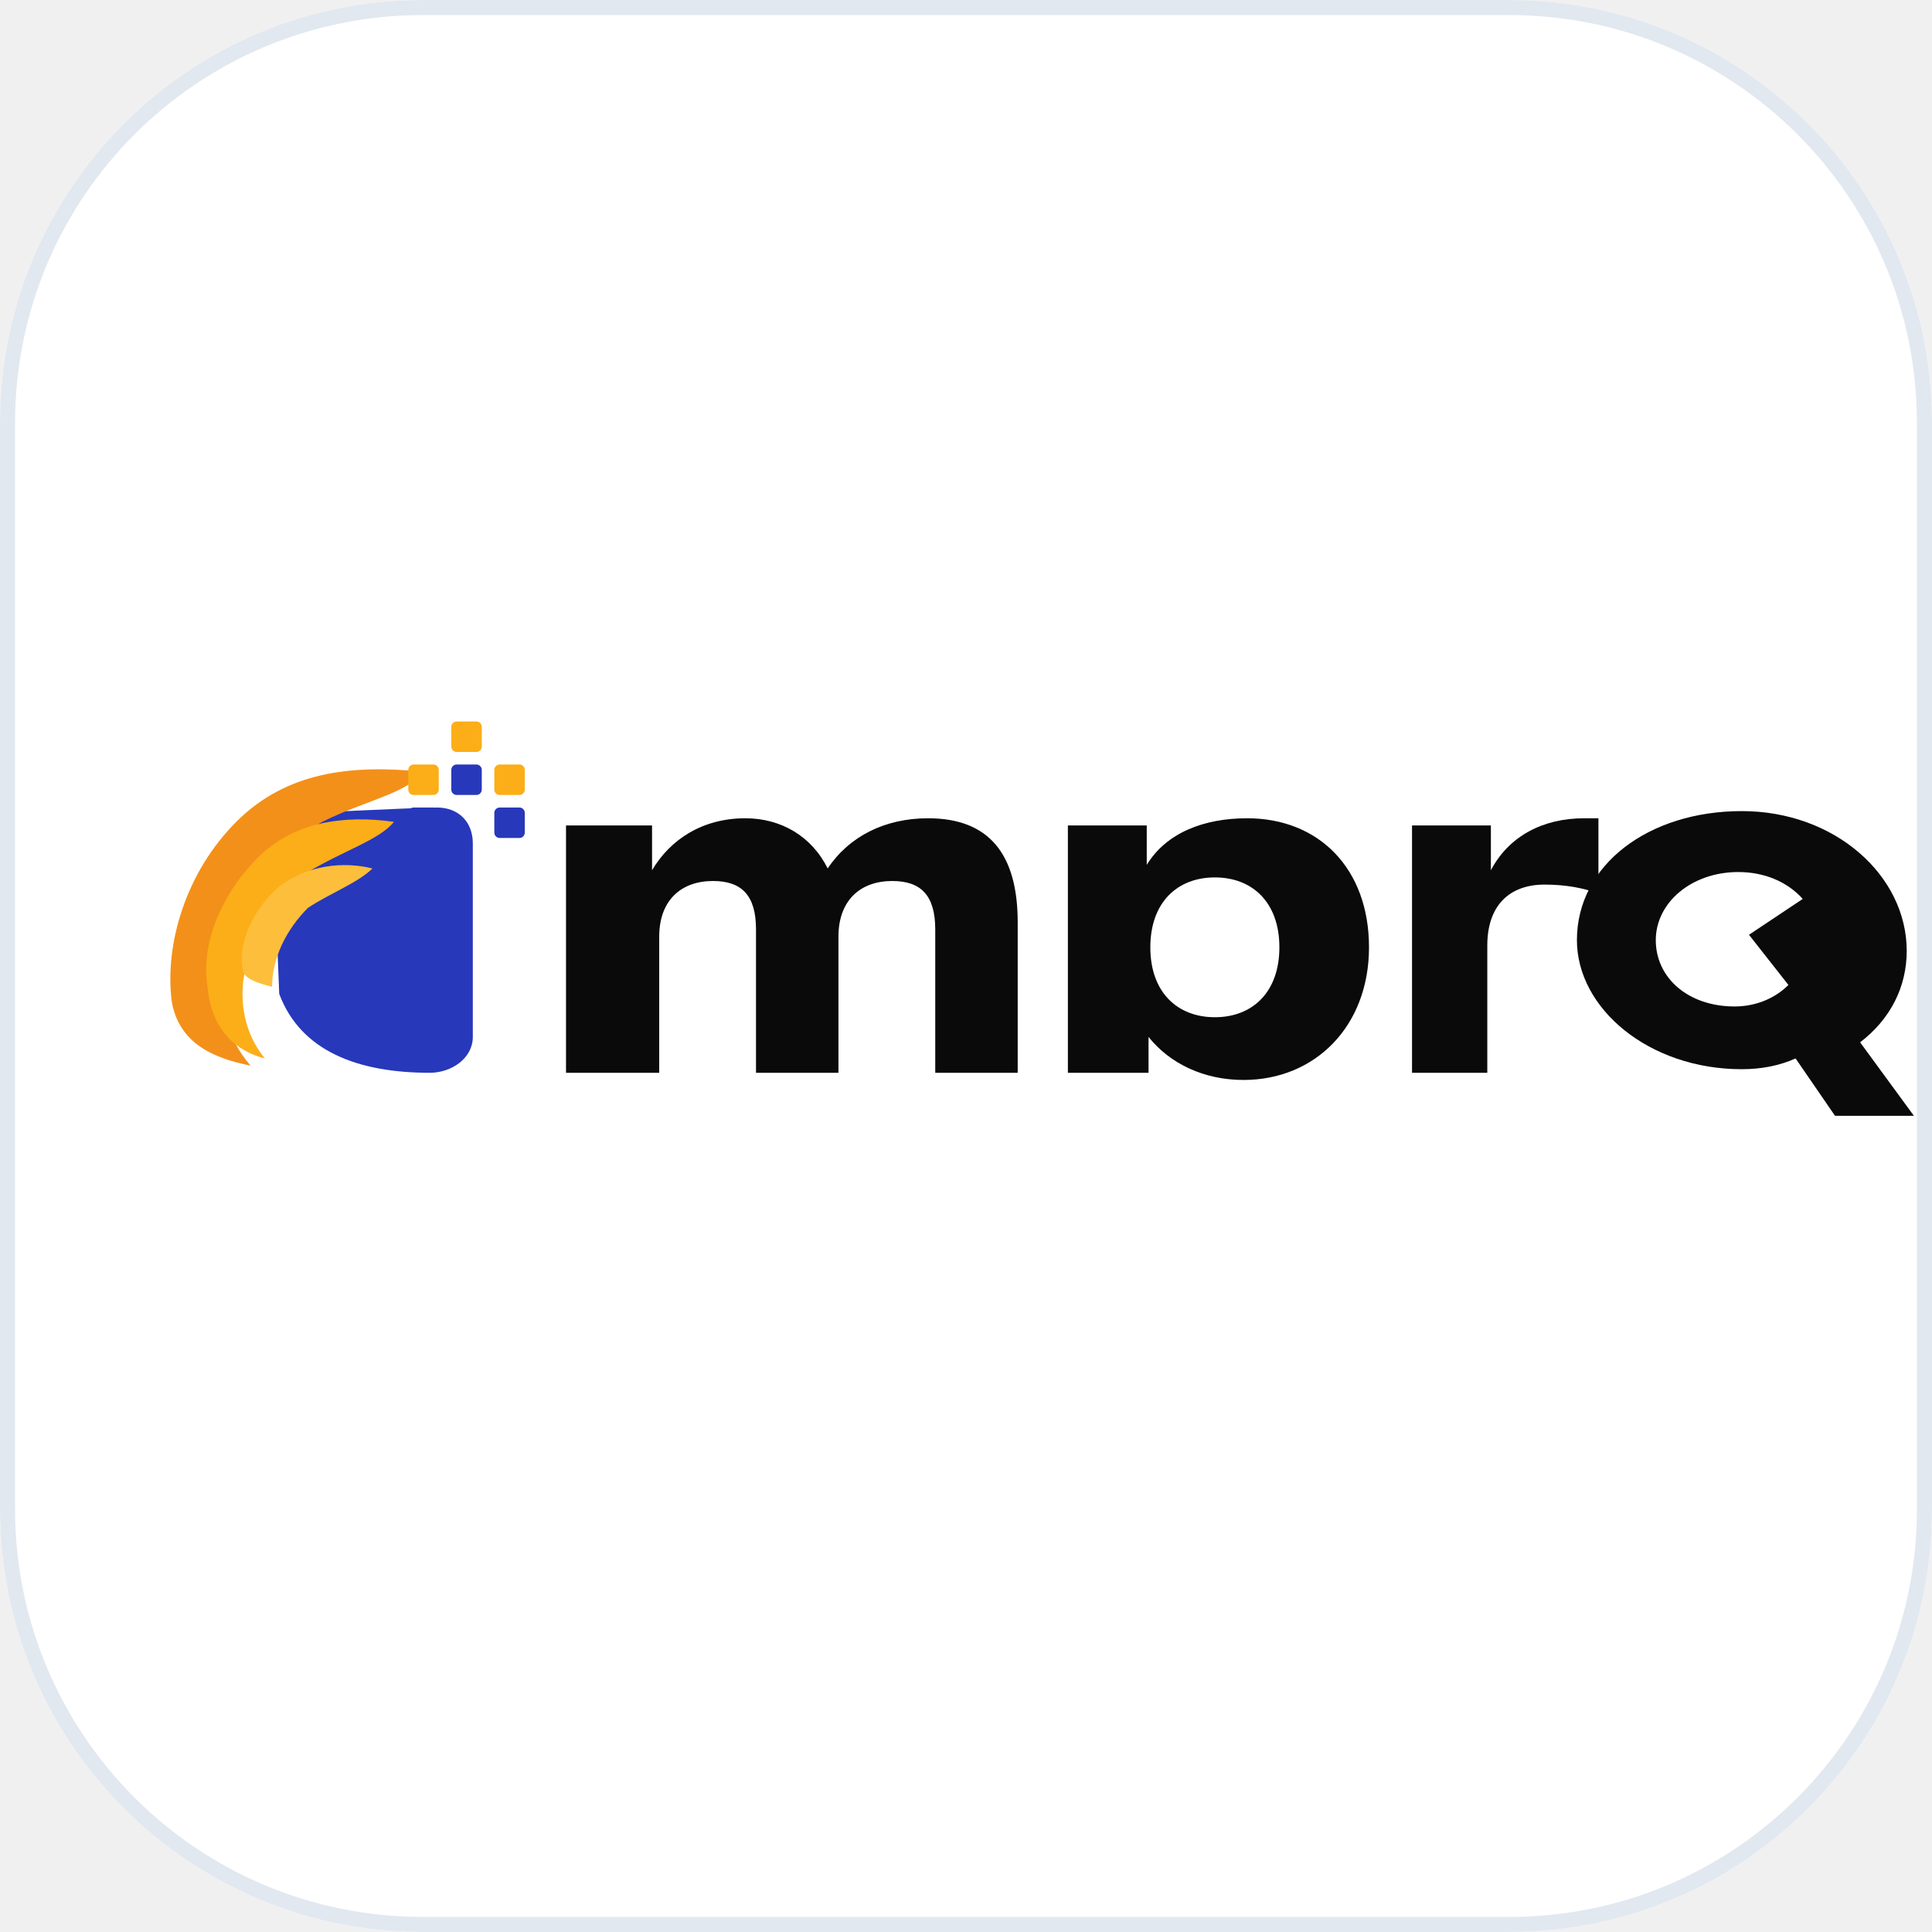
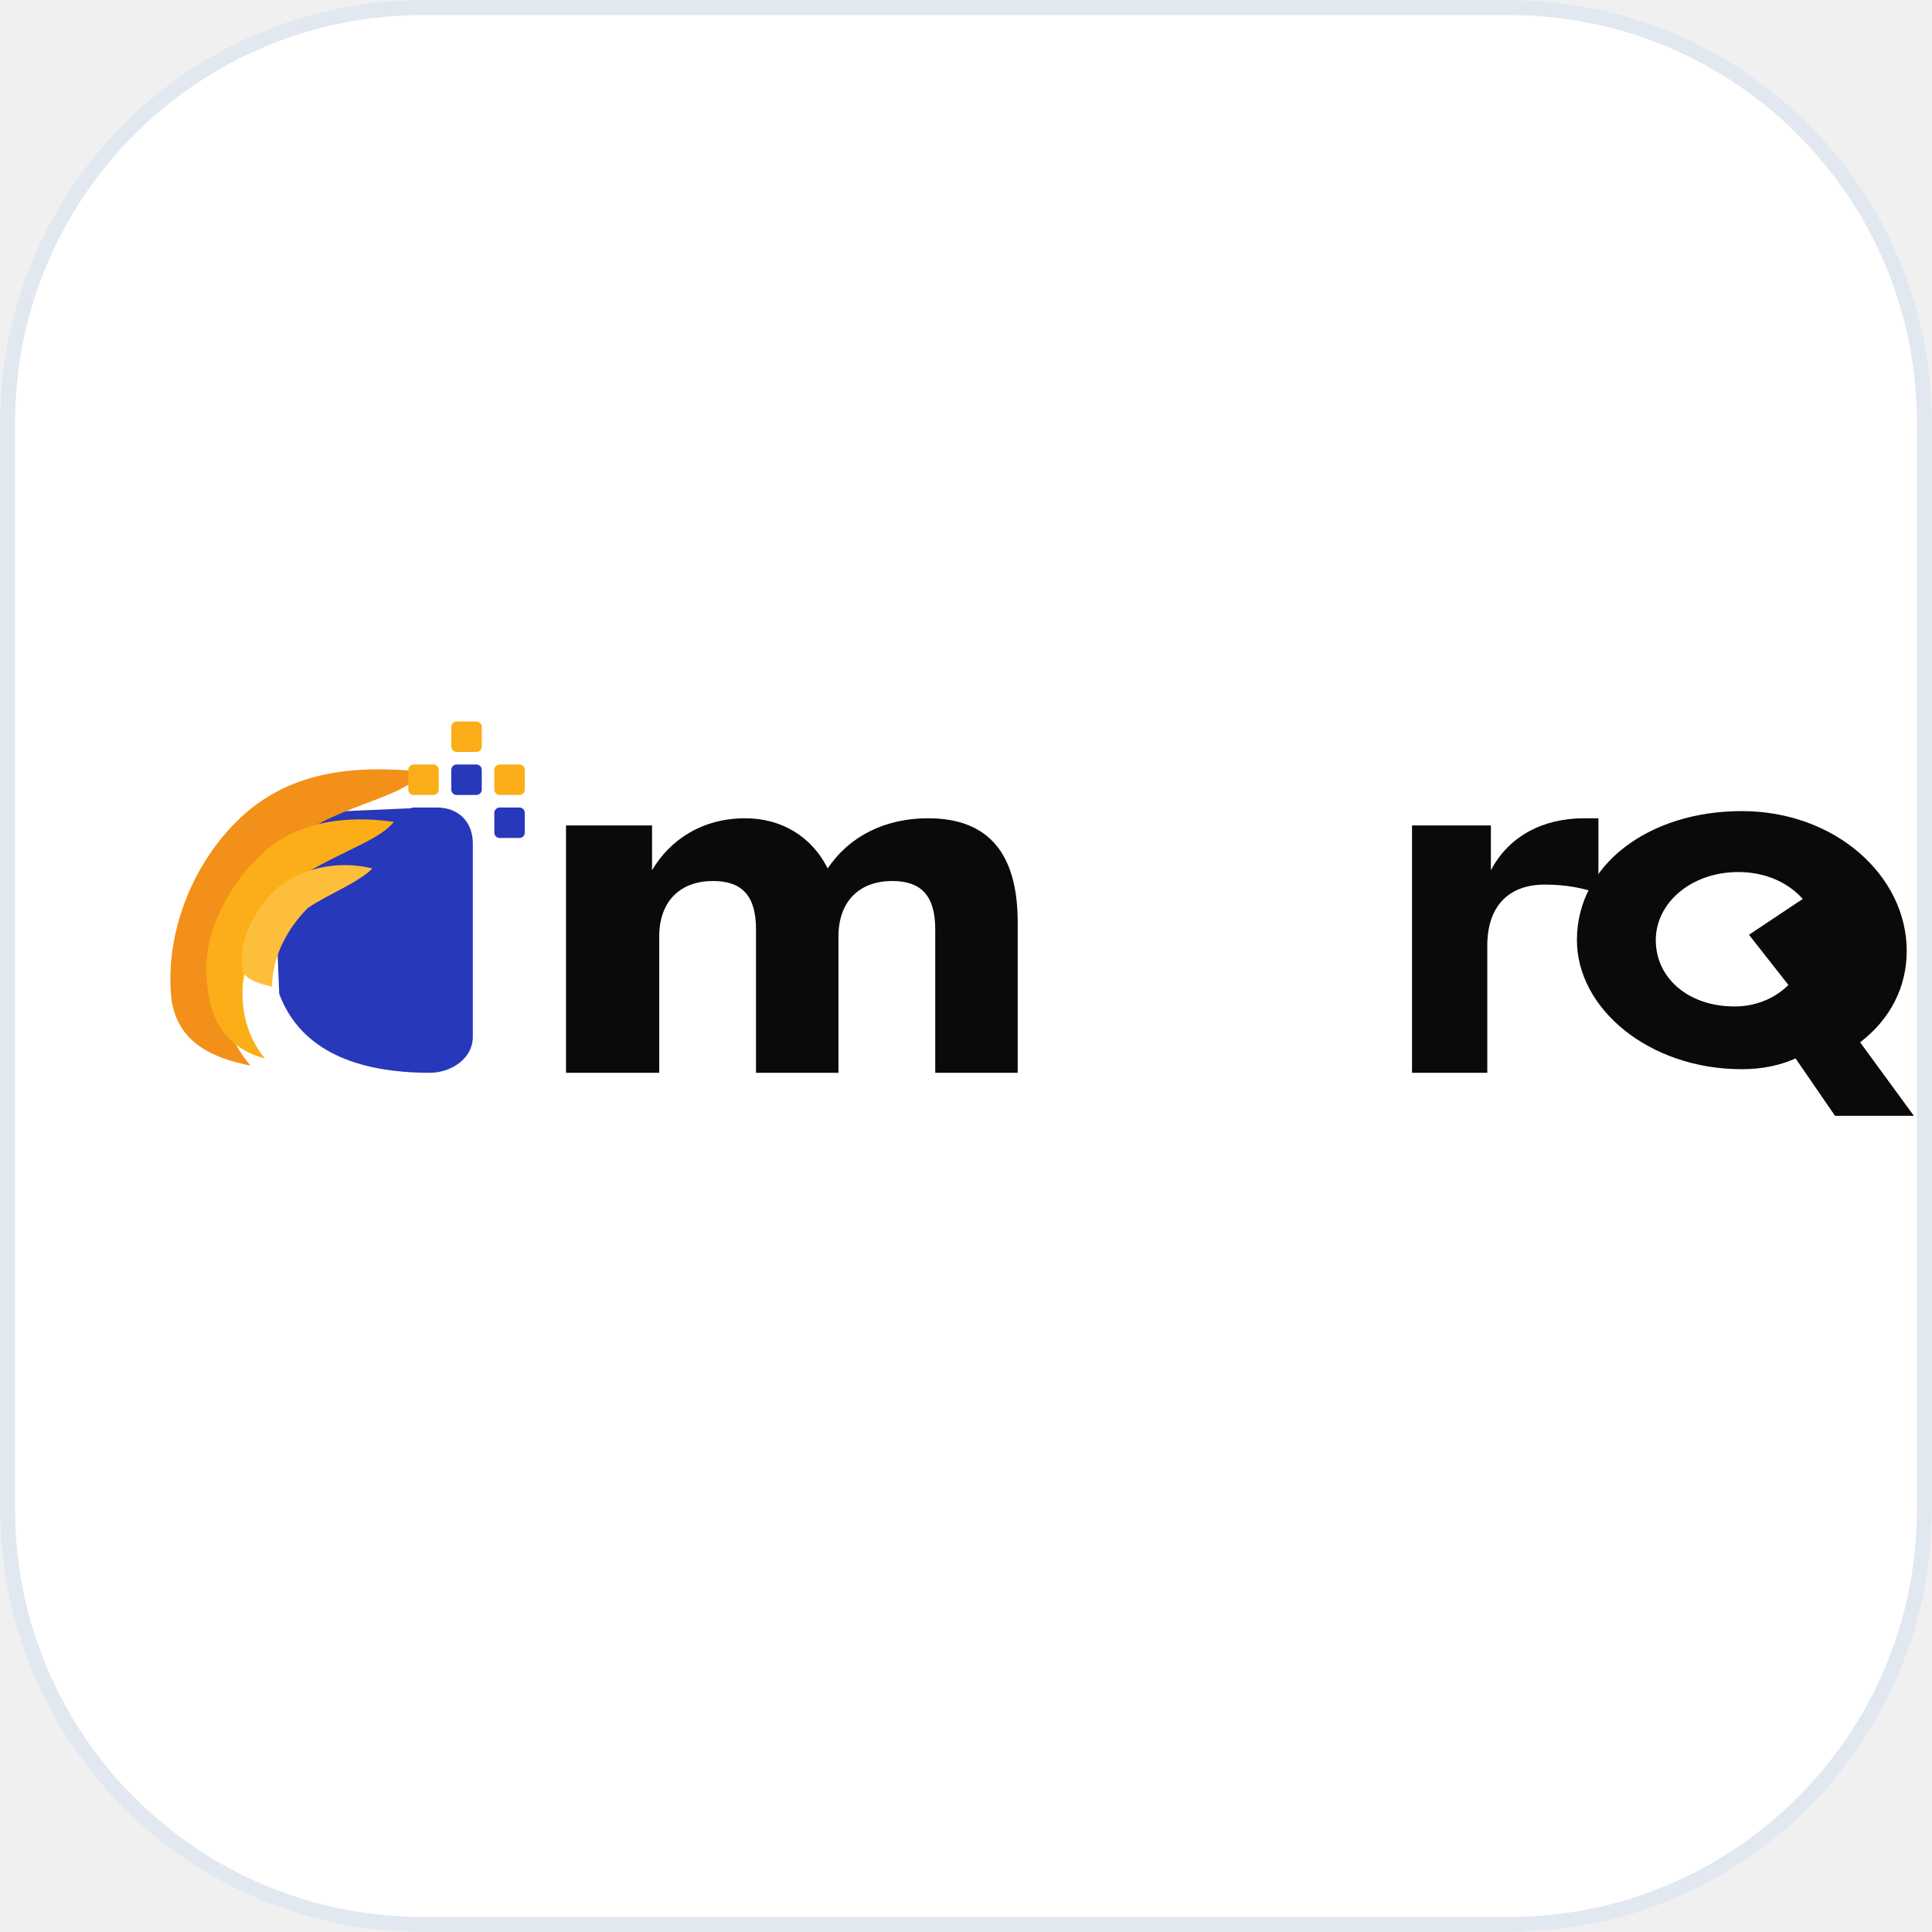
<svg xmlns="http://www.w3.org/2000/svg" viewBox="0 0 512 512" width="512" height="512">
  <defs>
    <filter id="softShadow" x="-10%" y="-10%" width="120%" height="120%">
      <feDropShadow dx="0" dy="8" stdDeviation="16" flood-color="#000000" flood-opacity="0.08" />
    </filter>
  </defs>
  <rect width="512" height="512" rx="112" fill="#FFFFFF" />
  <rect x="2" y="2" width="508" height="508" rx="110" fill="none" stroke="#E2E8F0" stroke-width="4" />
  <g transform="translate(36, 176) scale(0.95)">
    <g id="emblem">
      <path d="M38 42 C38 42, 78 40, 84 40 C90 40, 94 44, 94 50 L94 104 C94 110, 88 114, 82 114 C62 114, 46 108, 40 92 Z" fill="#2738BA" />
      <path d="M10 94 C8 78, 14 58, 28 44 C42 30, 60 28, 80 30 C76 36, 64 38, 52 44 C38 52, 28 66, 24 82 C22 92, 25 104, 32 112 C22 110, 12 106, 10 94 Z" fill="#F39019" />
      <path d="M20 90 C18 78, 24 64, 34 54 C44 44, 58 42, 72 44 C68 49, 58 52, 48 58 C38 65, 32 76, 30 88 C29 96, 31 104, 36 110 C28 108, 21 102, 20 90 Z" fill="#FBAE17" />
      <path d="M30 86 C28 78, 33 68, 40 62 C48 56, 58 55, 66 57 C62 61, 54 64, 48 68 C42 74, 38 82, 38 90 C34 89, 31 88, 30 86 Z" fill="#FDBE3B" />
      <rect x="76" y="28" width="8.5" height="8.5" rx="1.5" fill="#FBAE17" />
      <rect x="88" y="28" width="8.5" height="8.5" rx="1.5" fill="#2738BA" />
      <rect x="100" y="28" width="8.5" height="8.5" rx="1.5" fill="#FBAE17" />
      <rect x="88" y="16" width="8.5" height="8.5" rx="1.5" fill="#FBAE17" />
      <rect x="76" y="40" width="8.5" height="8.5" rx="1.5" fill="#2738BA" />
      <rect x="100" y="40" width="8.5" height="8.5" rx="1.5" fill="#2738BA" />
    </g>
    <g id="letters" fill="#0A0A0A">
      <path d="M120 45 L144 45 L144 57.5 C149 49, 158 43, 170 43 C180 43, 188.5 48, 193 57 C199 48, 209 43, 221 43 C238 43, 246 53, 246 72 L246 114 L223 114 L223 74 C223 64.5, 219 60.5, 211 60.5 C202 60.5, 196 66, 196 76 L196 114 L173 114 L173 74 C173 64.5, 169 60.5, 161 60.5 C152 60.5, 146 66, 146 76 L146 114 L120 114 Z" />
-       <path d="M260 45 L282 45 L282 56 C287.5 47, 298 43, 310 43 C330 43, 344 57, 344 79 C344 101, 329 116, 309 116 C298 116, 288.5 111.5, 282.5 104 L282.5 114 L260 114 Z M283 79 C283 91.5, 290.5 98.5, 301 98.5 C311.5 98.5, 319 91.5, 319 79 C319 66.5, 311.5 59.5, 301 59.5 C290.5 59.5, 283 66.5, 283 79 Z" />
      <path d="M356 45 L378 45 L378 57.5 C383 48, 392.5 43, 404 43 L408 43 L408 64 C404 62.5, 399 61.5, 393 61.5 C383 61.5, 377 67.5, 377 78.5 L377 114 L356 114 Z" />
      <path d="M448 41 C474 41, 494 59, 494 80 C494 90, 489.5 99, 481 105.5 L496 126 L474 126 L463 110 C458.5 112, 453.5 113, 448 113 C422 113, 402 96, 402 77 C402 56, 422 41, 448 41 Z M447 58 C434 58, 424 66.5, 424 77 C424 87.5, 433 95.5, 446 95.5 C451.5 95.5, 457 93.5, 461 89.5 L450 75.5 L465 65.5 C460.5 60.5, 454 58, 447 58 Z" />
    </g>
  </g>
</svg>
